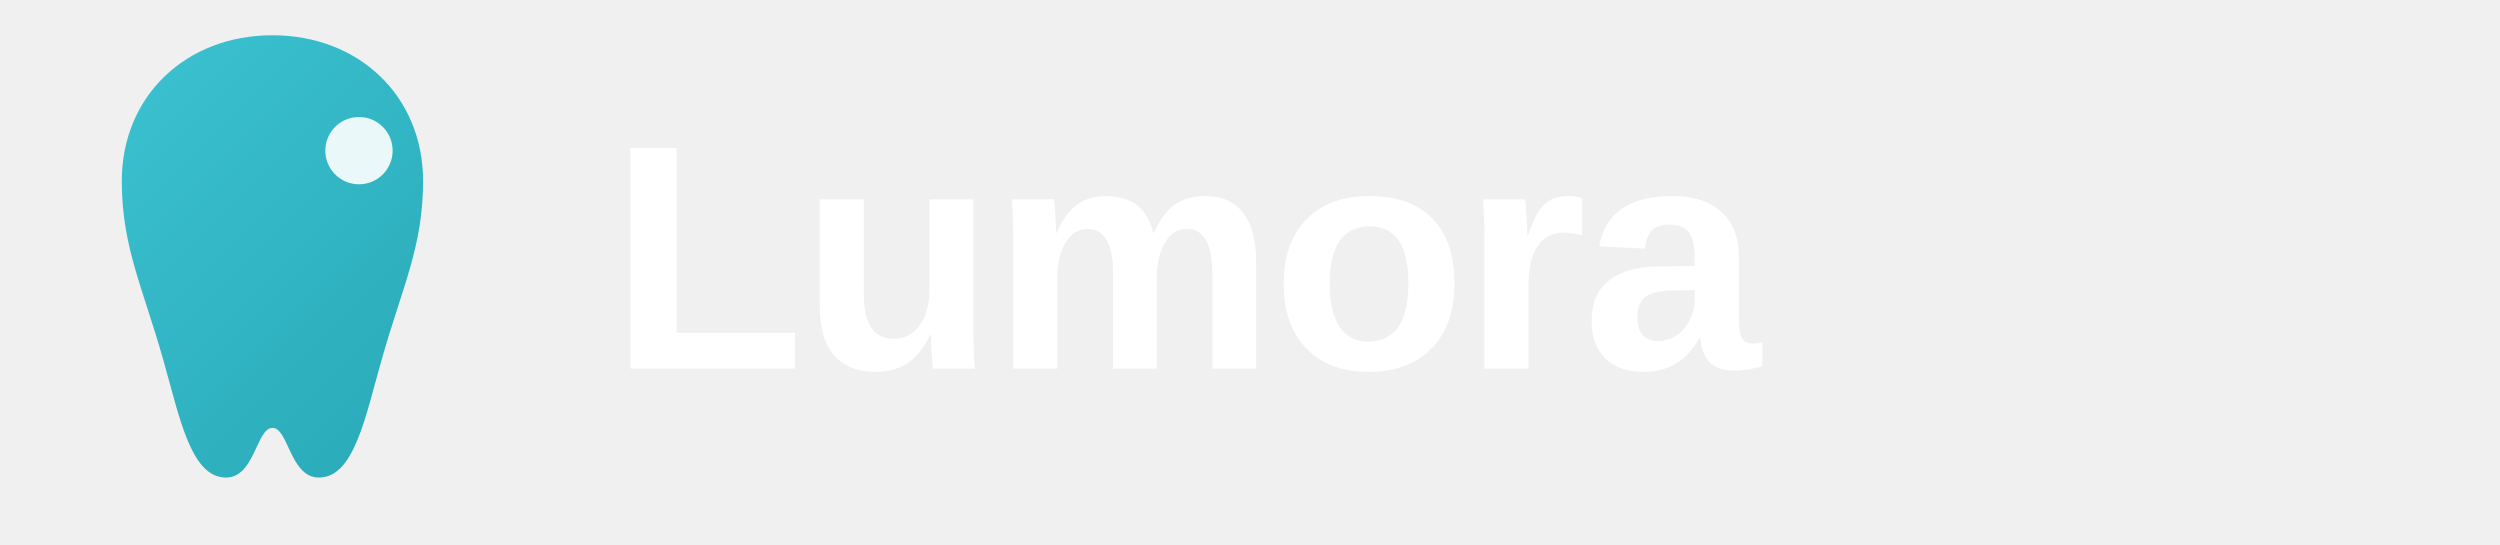
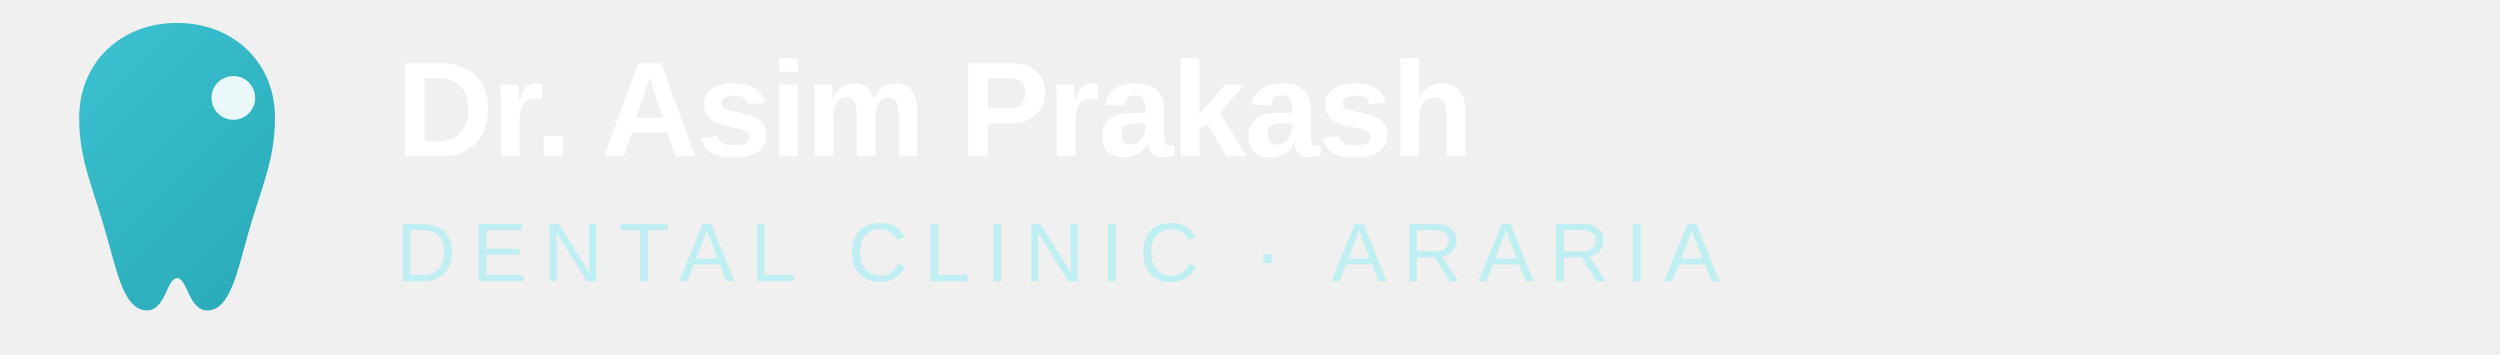
- <svg xmlns="http://www.w3.org/2000/svg" width="156" height="34" viewBox="0 0 156 34" fill="none" role="img" aria-label="Lumora Dental">
+ <svg xmlns="http://www.w3.org/2000/svg" width="240" height="34" viewBox="0 0 240 34" fill="none" role="img" aria-label="Dr. Asim Prakash Dental Clinic">
  <defs>
    <linearGradient id="lm-gd" x1="0" y1="0" x2="34" y2="34" gradientUnits="userSpaceOnUse">
      <stop offset="0" stop-color="#3fc7d6" />
      <stop offset="1" stop-color="#24a3b1" />
    </linearGradient>
  </defs>
  <path d="M17 2.2c5.4 0 9.4 3.8 9.4 9.1 0 4.1-1.3 6.6-2.6 11.2-1 3.5-1.7 7.3-3.9 7.3-1.8 0-1.9-3.1-2.9-3.1s-1.1 3.1-2.9 3.1c-2.2 0-2.9-3.8-3.9-7.3C8.9 17.9 7.6 15.4 7.6 11.3 7.6 6 11.6 2.2 17 2.2Z" fill="url(#lm-gd)" />
  <circle cx="22.4" cy="9.4" r="2.1" fill="#ffffff" opacity="0.9" />
-   <text x="38" y="23" font-family="Sora, 'Helvetica Neue', Arial, sans-serif" font-size="20" font-weight="600" letter-spacing="-0.3" fill="#ffffff">Lumora</text>
+   <text x="38" y="15" font-family="Sora, 'Helvetica Neue', Arial, sans-serif" font-size="13" font-weight="700" letter-spacing="-0.2" fill="#ffffff">Dr. Asim Prakash</text>
+   <text x="38" y="27" font-family="Sora, 'Helvetica Neue', Arial, sans-serif" font-size="8" font-weight="500" letter-spacing="1.5" fill="#bfeef3">DENTAL CLINIC · ARARIA</text>
</svg>
